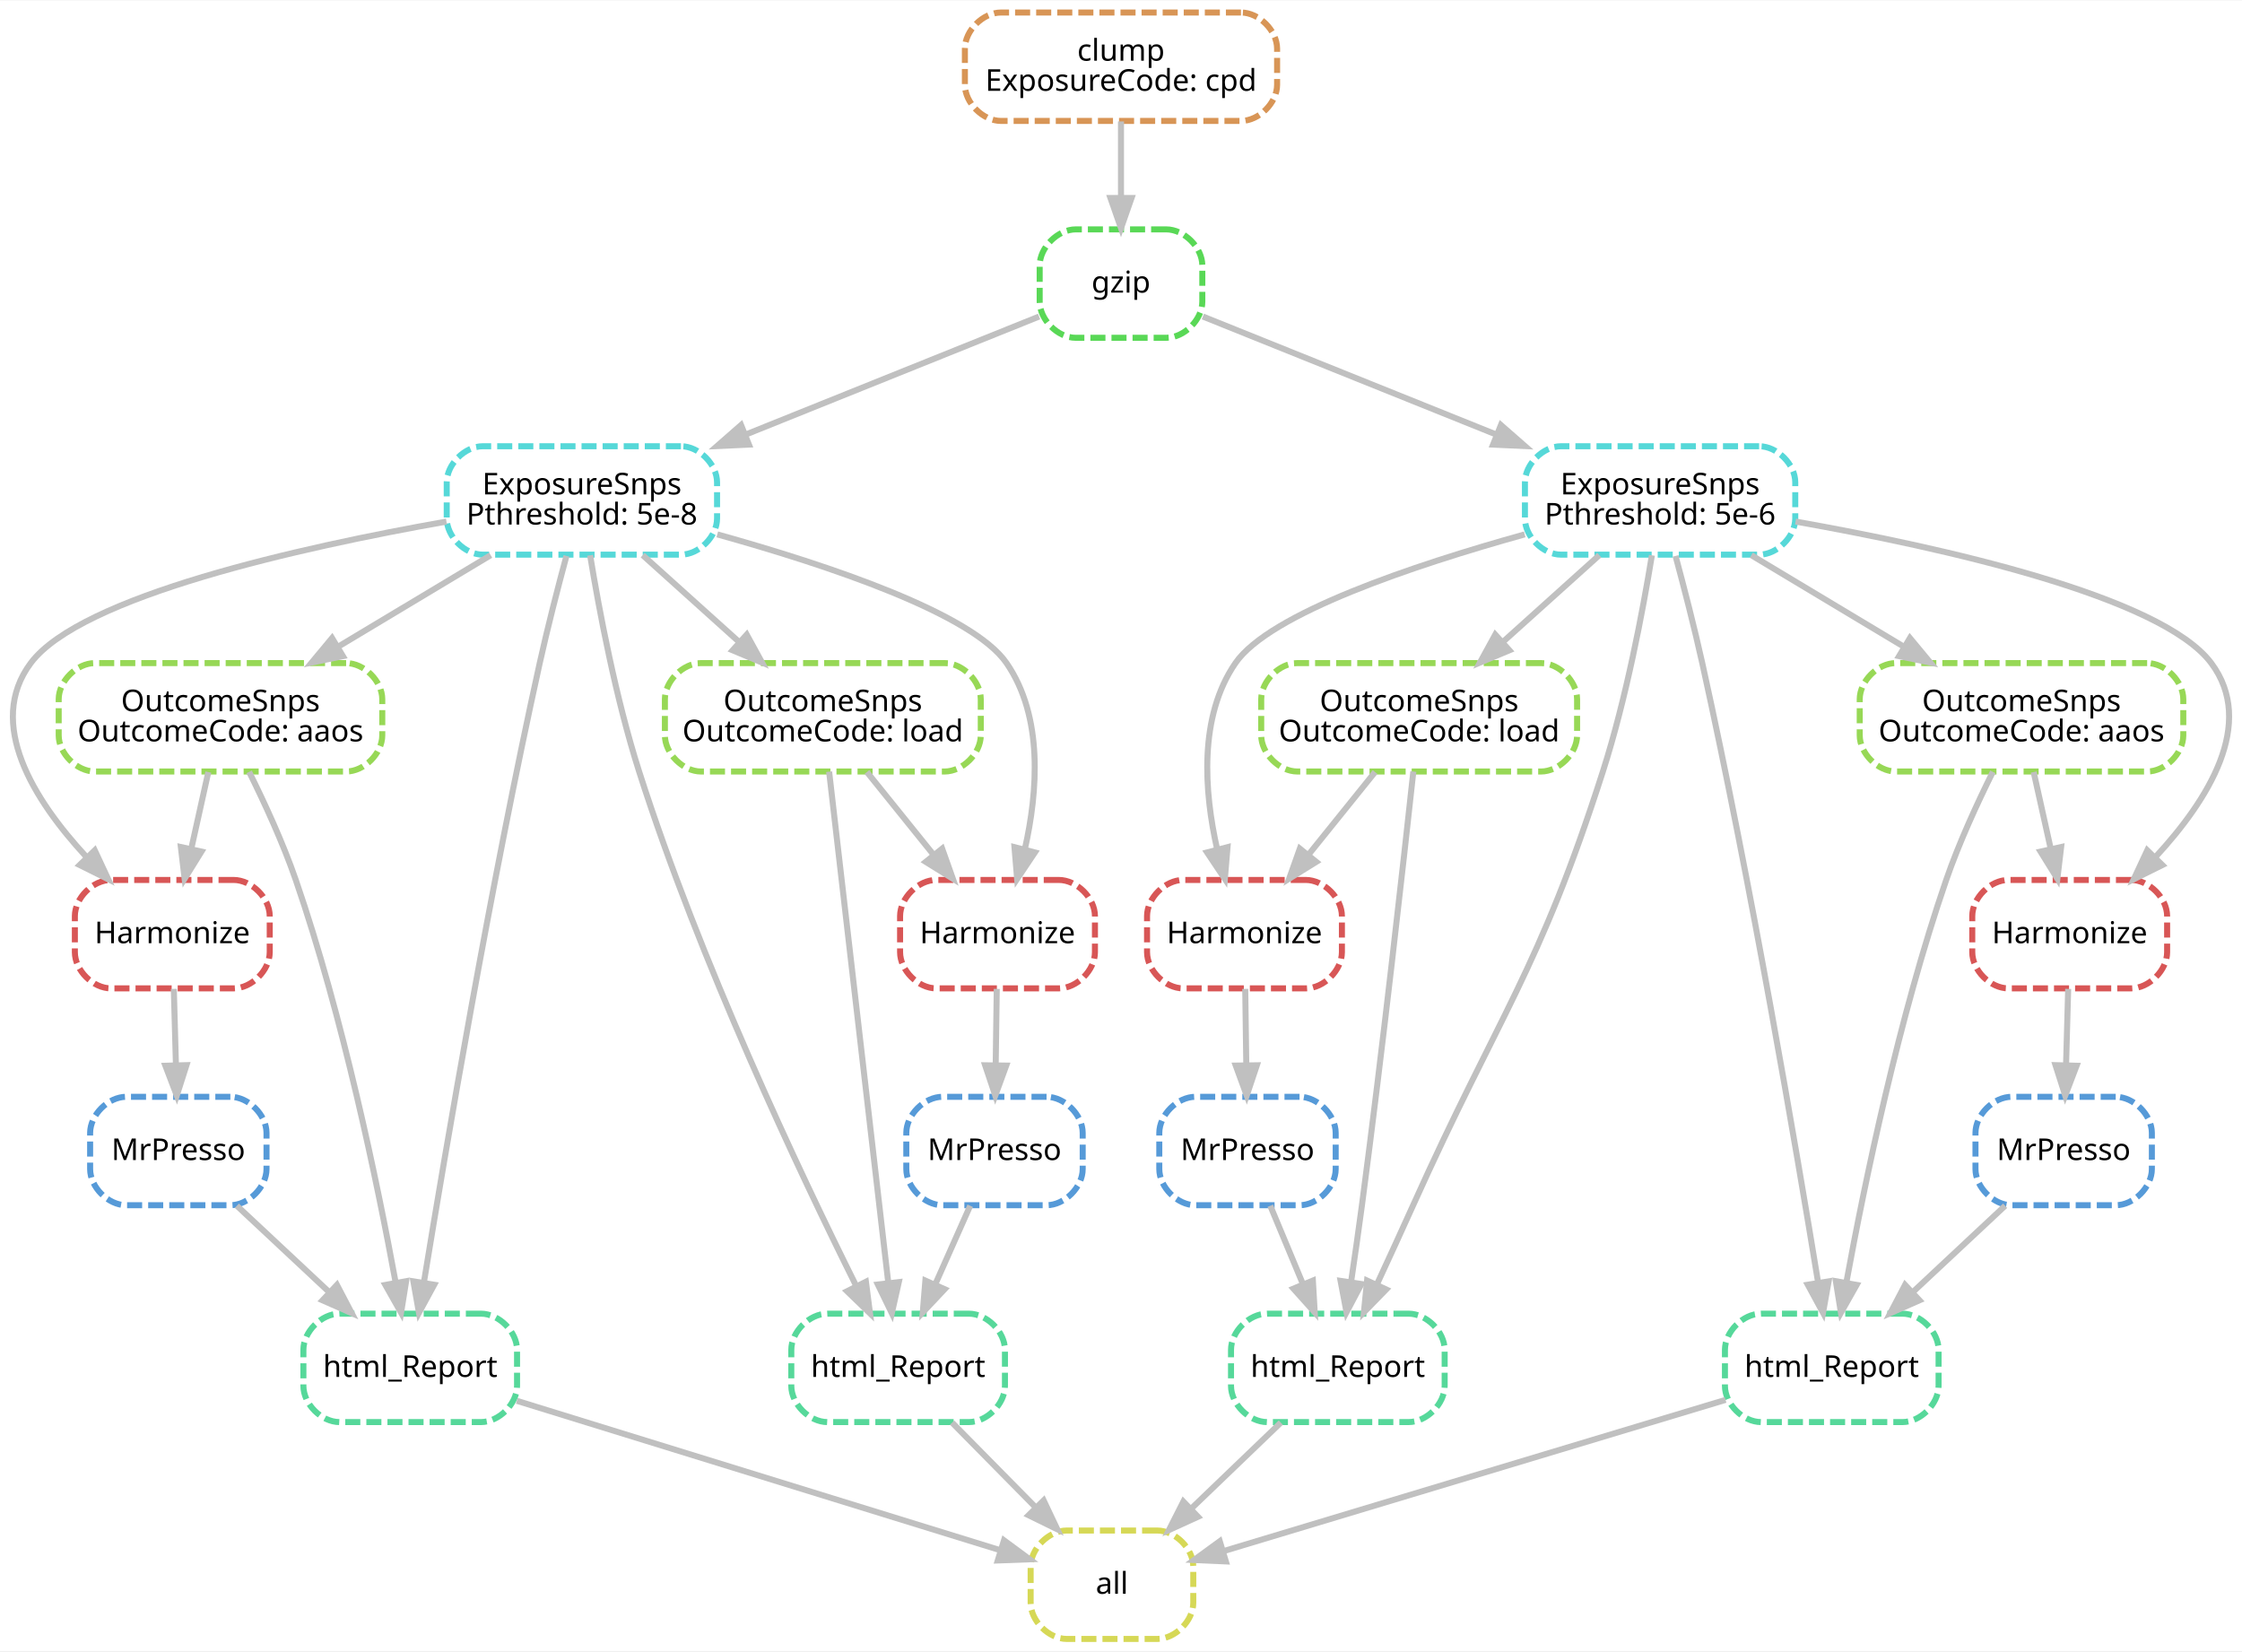
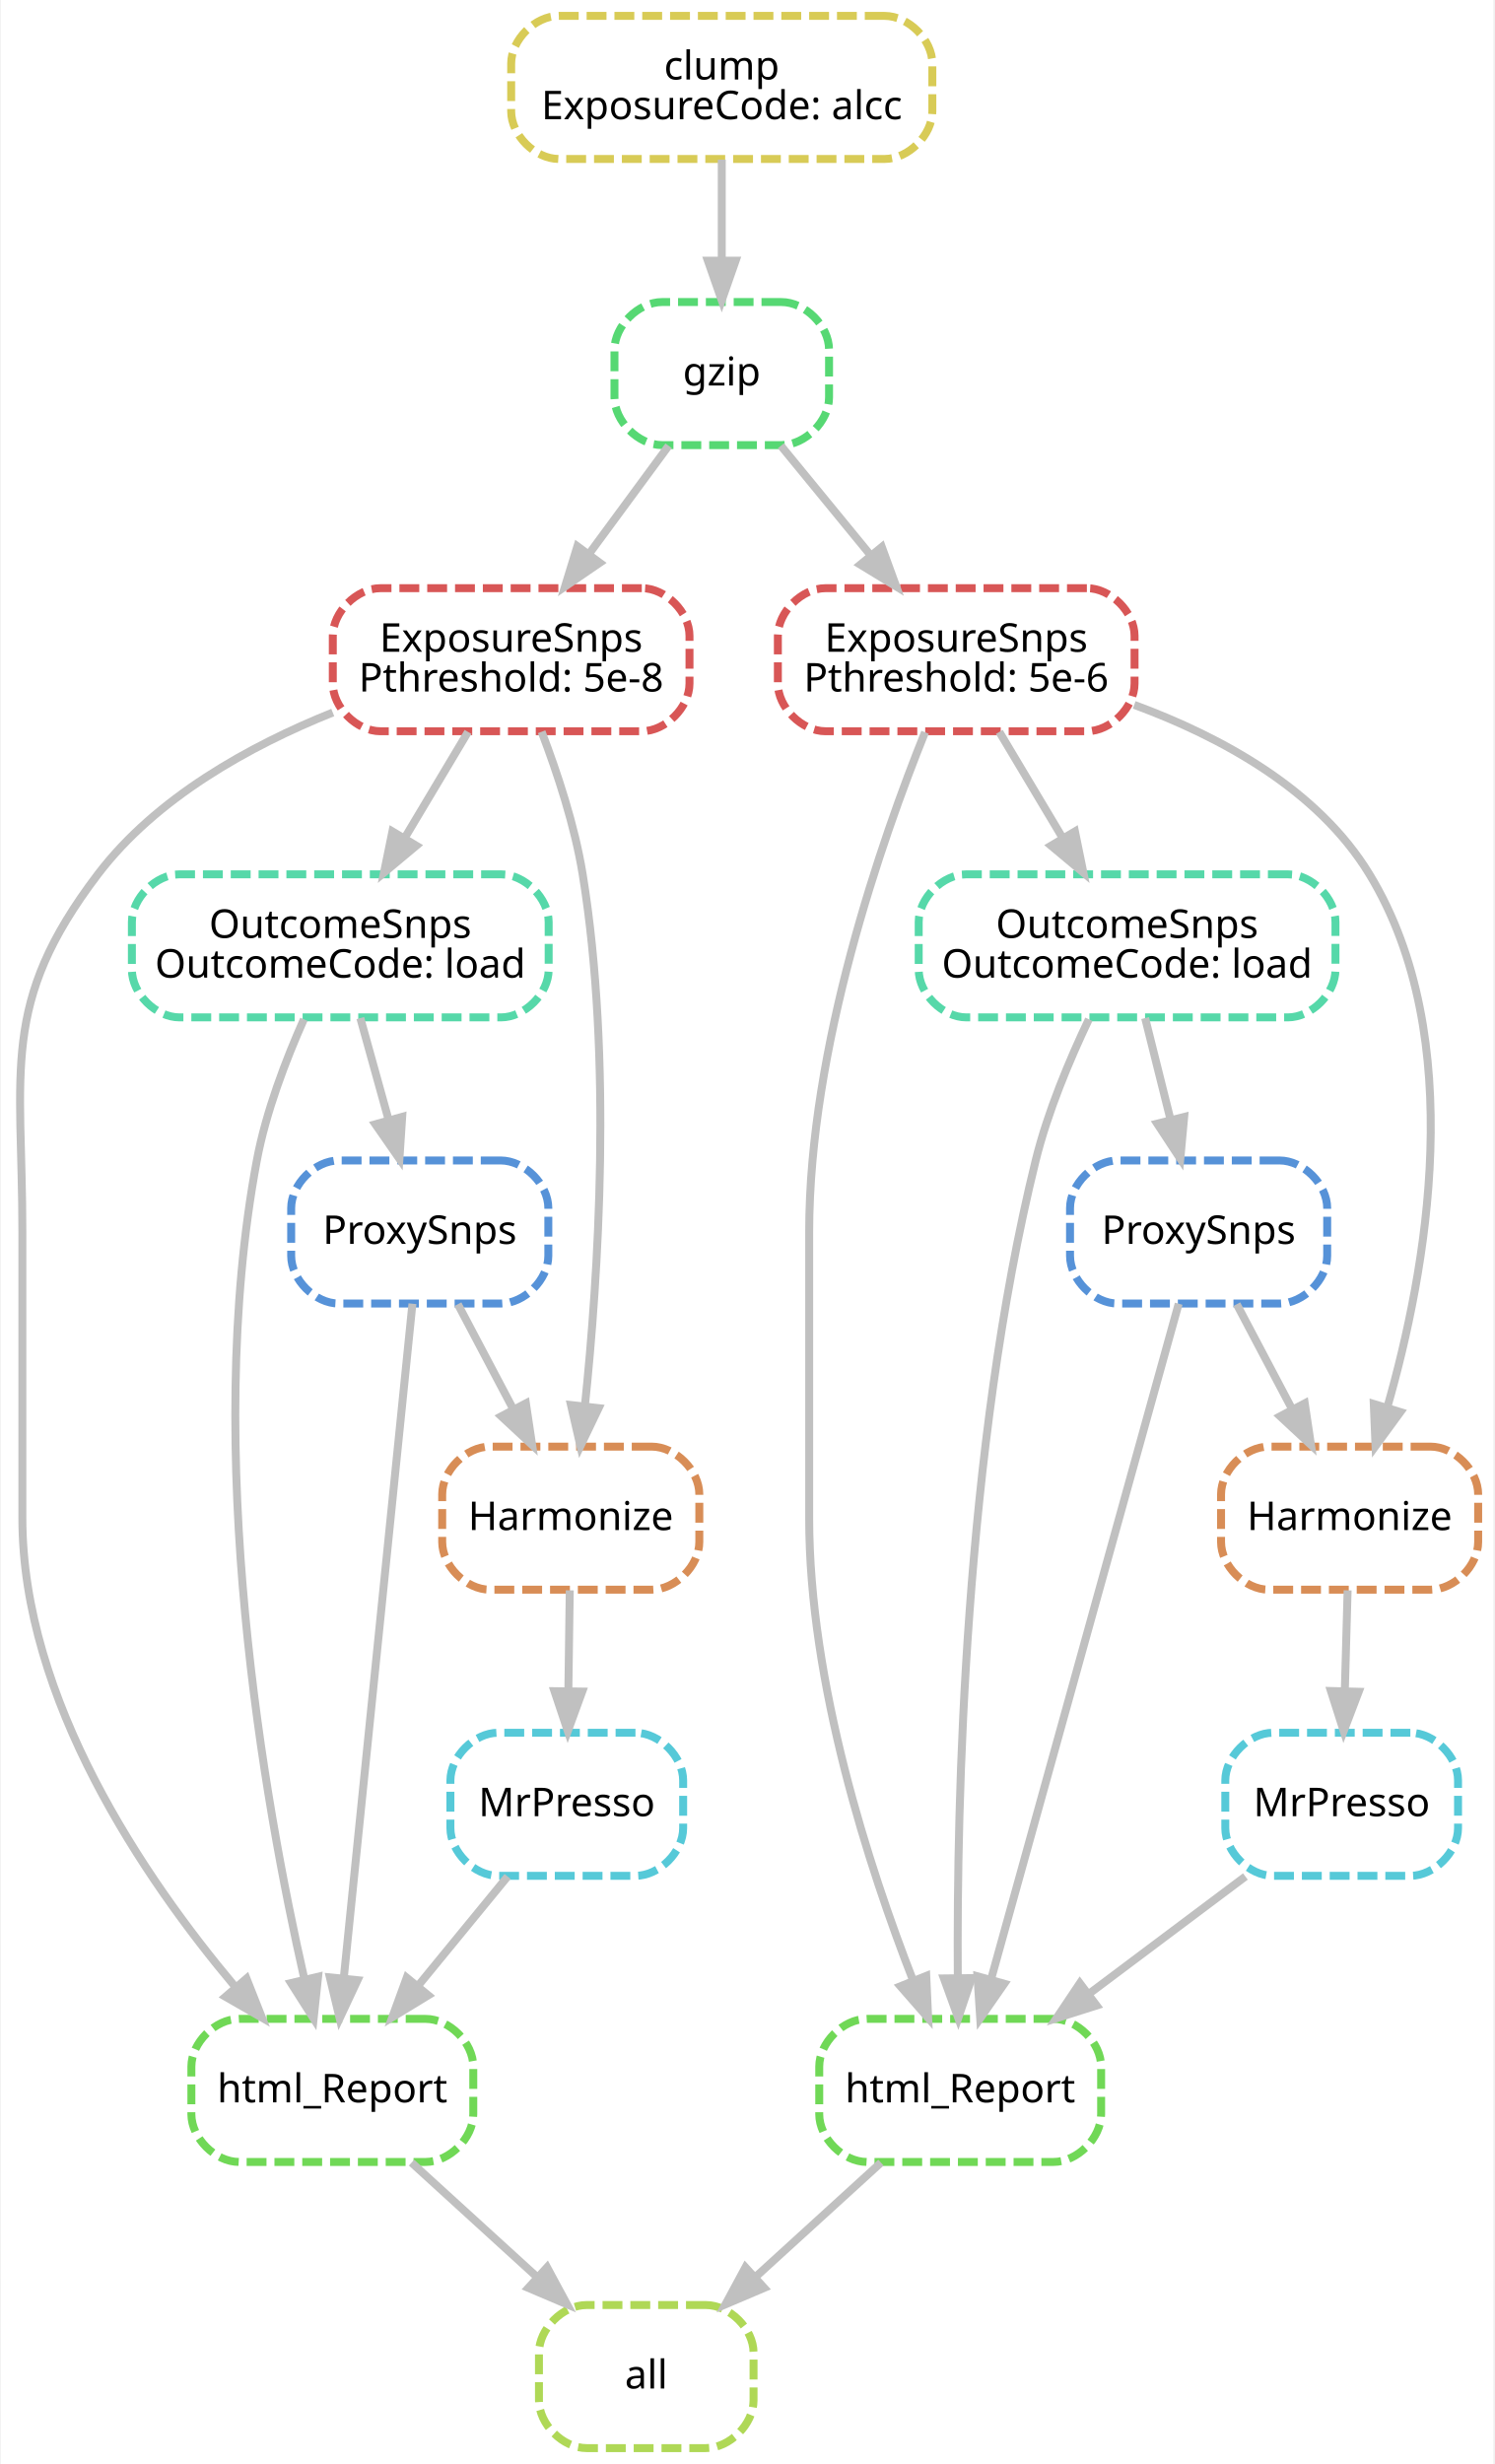
- <svg xmlns="http://www.w3.org/2000/svg" width="744pt" height="548pt" viewBox="0.00 0.00 744.42 548.00">
-   <g id="graph0" class="graph" transform="scale(1 1) rotate(0) translate(4 544)">
-     <polygon fill="#ffffff" stroke="transparent" points="-4,4 -4,-544 740.418,-544 740.418,4 -4,4" />
+ <svg xmlns="http://www.w3.org/2000/svg" width="376pt" height="620pt" viewBox="0.00 0.00 375.61 620.00">
+   <g id="graph0" class="graph" transform="scale(1 1) rotate(0) translate(4 616)">
+     <polygon fill="#ffffff" stroke="transparent" points="-4,4 -4,-616 371.61,-616 371.61,4 -4,4" />
    <g id="node1" class="node">
-       <path fill="none" stroke="#d6d856" stroke-width="2" stroke-dasharray="5,2" d="M380.209,-36C380.209,-36 350.209,-36 350.209,-36 344.209,-36 338.209,-30 338.209,-24 338.209,-24 338.209,-12 338.209,-12 338.209,-6 344.209,0 350.209,0 350.209,0 380.209,0 380.209,0 386.209,0 392.209,-6 392.209,-12 392.209,-12 392.209,-24 392.209,-24 392.209,-30 386.209,-36 380.209,-36" />
-       <text text-anchor="middle" x="365.209" y="-15" font-family="sans" font-size="10.00" fill="#000000">all</text>
+       <path fill="none" stroke="#afd856" stroke-width="2" stroke-dasharray="5,2" d="M173.435,-36C173.435,-36 143.435,-36 143.435,-36 137.435,-36 131.435,-30 131.435,-24 131.435,-24 131.435,-12 131.435,-12 131.435,-6 137.435,0 143.435,0 143.435,0 173.435,0 173.435,0 179.435,0 185.435,-6 185.435,-12 185.435,-12 185.435,-24 185.435,-24 185.435,-30 179.435,-36 173.435,-36" />
+       <text text-anchor="middle" x="158.435" y="-15" font-family="sans" font-size="10.00" fill="#000000">all</text>
    </g>
    <g id="node2" class="node">
-       <path fill="none" stroke="#56d89a" stroke-width="2" stroke-dasharray="5,2" d="M155.678,-108C155.678,-108 108.739,-108 108.739,-108 102.739,-108 96.739,-102 96.739,-96 96.739,-96 96.739,-84 96.739,-84 96.739,-78 102.739,-72 108.739,-72 108.739,-72 155.678,-72 155.678,-72 161.678,-72 167.678,-78 167.678,-84 167.678,-84 167.678,-96 167.678,-96 167.678,-102 161.678,-108 155.678,-108" />
-       <text text-anchor="middle" x="132.209" y="-87" font-family="sans" font-size="10.00" fill="#000000">html_Report</text>
+       <path fill="none" stroke="#70d856" stroke-width="2" stroke-dasharray="5,2" d="M102.904,-108C102.904,-108 55.966,-108 55.966,-108 49.966,-108 43.966,-102 43.966,-96 43.966,-96 43.966,-84 43.966,-84 43.966,-78 49.966,-72 55.966,-72 55.966,-72 102.904,-72 102.904,-72 108.904,-72 114.904,-78 114.904,-84 114.904,-84 114.904,-96 114.904,-96 114.904,-102 108.904,-108 102.904,-108" />
+       <text text-anchor="middle" x="79.435" y="-87" font-family="sans" font-size="10.00" fill="#000000">html_Report</text>
    </g>
    <g id="edge1" class="edge">
-       <path fill="none" stroke="#c0c0c0" stroke-width="2" d="M167.596,-79.065C210.942,-65.671 284.026,-43.086 328.129,-29.458" />
-       <polygon fill="#c0c0c0" stroke="#c0c0c0" stroke-width="2" points="329.359,-32.741 337.88,-26.445 327.292,-26.053 329.359,-32.741" />
+       <path fill="none" stroke="#c0c0c0" stroke-width="2" d="M99.37,-71.831C108.913,-63.134 120.495,-52.578 130.866,-43.127" />
+       <polygon fill="#c0c0c0" stroke="#c0c0c0" stroke-width="2" points="133.473,-45.486 138.506,-36.163 128.758,-40.312 133.473,-45.486" />
    </g>
    <g id="node3" class="node">
-       <path fill="none" stroke="#56d89a" stroke-width="2" stroke-dasharray="5,2" d="M463.678,-108C463.678,-108 416.739,-108 416.739,-108 410.739,-108 404.739,-102 404.739,-96 404.739,-96 404.739,-84 404.739,-84 404.739,-78 410.739,-72 416.739,-72 416.739,-72 463.678,-72 463.678,-72 469.678,-72 475.678,-78 475.678,-84 475.678,-84 475.678,-96 475.678,-96 475.678,-102 469.678,-108 463.678,-108" />
-       <text text-anchor="middle" x="440.209" y="-87" font-family="sans" font-size="10.00" fill="#000000">html_Report</text>
+       <path fill="none" stroke="#70d856" stroke-width="2" stroke-dasharray="5,2" d="M260.904,-108C260.904,-108 213.966,-108 213.966,-108 207.966,-108 201.966,-102 201.966,-96 201.966,-96 201.966,-84 201.966,-84 201.966,-78 207.966,-72 213.966,-72 213.966,-72 260.904,-72 260.904,-72 266.904,-72 272.904,-78 272.904,-84 272.904,-84 272.904,-96 272.904,-96 272.904,-102 266.904,-108 260.904,-108" />
+       <text text-anchor="middle" x="237.435" y="-87" font-family="sans" font-size="10.00" fill="#000000">html_Report</text>
    </g>
    <g id="edge2" class="edge">
-       <path fill="none" stroke="#c0c0c0" stroke-width="2" d="M421.283,-71.831C412.223,-63.134 401.228,-52.578 391.382,-43.127" />
-       <polygon fill="#c0c0c0" stroke="#c0c0c0" stroke-width="2" points="393.766,-40.563 384.128,-36.163 388.918,-45.613 393.766,-40.563" />
+       <path fill="none" stroke="#c0c0c0" stroke-width="2" d="M217.5,-71.831C207.957,-63.134 196.375,-52.578 186.004,-43.127" />
+       <polygon fill="#c0c0c0" stroke="#c0c0c0" stroke-width="2" points="188.112,-40.312 178.364,-36.163 183.397,-45.486 188.112,-40.312" />
    </g>
    <g id="node4" class="node">
-       <path fill="none" stroke="#56d89a" stroke-width="2" stroke-dasharray="5,2" d="M317.678,-108C317.678,-108 270.739,-108 270.739,-108 264.739,-108 258.739,-102 258.739,-96 258.739,-96 258.739,-84 258.739,-84 258.739,-78 264.739,-72 270.739,-72 270.739,-72 317.678,-72 317.678,-72 323.678,-72 329.678,-78 329.678,-84 329.678,-84 329.678,-96 329.678,-96 329.678,-102 323.678,-108 317.678,-108" />
-       <text text-anchor="middle" x="294.209" y="-87" font-family="sans" font-size="10.00" fill="#000000">html_Report</text>
+       <path fill="none" stroke="#d85656" stroke-width="2" stroke-dasharray="5,2" d="M157.315,-468C157.315,-468 91.555,-468 91.555,-468 85.555,-468 79.555,-462 79.555,-456 79.555,-456 79.555,-444 79.555,-444 79.555,-438 85.555,-432 91.555,-432 91.555,-432 157.315,-432 157.315,-432 163.315,-432 169.315,-438 169.315,-444 169.315,-444 169.315,-456 169.315,-456 169.315,-462 163.315,-468 157.315,-468" />
+       <text text-anchor="middle" x="124.435" y="-452" font-family="sans" font-size="10.00" fill="#000000">ExposureSnps</text>
+       <text text-anchor="middle" x="124.435" y="-442" font-family="sans" font-size="10.00" fill="#000000">Pthreshold: 5e-8</text>
    </g>
    <g id="edge3" class="edge">
-       <path fill="none" stroke="#c0c0c0" stroke-width="2" d="M312.125,-71.831C320.553,-63.285 330.75,-52.944 339.945,-43.62" />
-       <polygon fill="#c0c0c0" stroke="#c0c0c0" stroke-width="2" points="342.522,-45.991 347.051,-36.413 337.538,-41.076 342.522,-45.991" />
+       <path fill="none" stroke="#c0c0c0" stroke-width="2" d="M79.547,-436.716C58.588,-428.297 35.086,-415.274 20.435,-396 -4.305,-363.454 1.435,-346.882 1.435,-306 1.435,-306 1.435,-306 1.435,-234 1.435,-188.393 32.059,-143.404 54.929,-116.164" />
+       <polygon fill="#c0c0c0" stroke="#c0c0c0" stroke-width="2" points="57.838,-118.151 61.736,-108.299 52.545,-113.57 57.838,-118.151" />
+     </g>
+     <g id="node7" class="node">
+       <path fill="none" stroke="#56d8a9" stroke-width="2" stroke-dasharray="5,2" d="M121.876,-396C121.876,-396 40.995,-396 40.995,-396 34.995,-396 28.995,-390 28.995,-384 28.995,-384 28.995,-372 28.995,-372 28.995,-366 34.995,-360 40.995,-360 40.995,-360 121.876,-360 121.876,-360 127.876,-360 133.875,-366 133.875,-372 133.875,-372 133.875,-384 133.875,-384 133.875,-390 127.876,-396 121.876,-396" />
+       <text text-anchor="middle" x="81.435" y="-380" font-family="sans" font-size="10.00" fill="#000000">OutcomeSnps</text>
+       <text text-anchor="middle" x="81.435" y="-370" font-family="sans" font-size="10.00" fill="#000000">OutcomeCode: load</text>
+     </g>
+     <g id="edge14" class="edge">
+       <path fill="none" stroke="#c0c0c0" stroke-width="2" d="M113.584,-431.831C108.733,-423.708 102.913,-413.964 97.567,-405.012" />
+       <polygon fill="#c0c0c0" stroke="#c0c0c0" stroke-width="2" points="100.564,-403.204 92.432,-396.413 94.554,-406.793 100.564,-403.204" />
+     </g>
+     <g id="node13" class="node">
+       <path fill="none" stroke="#d88d56" stroke-width="2" stroke-dasharray="5,2" d="M159.786,-252C159.786,-252 119.084,-252 119.084,-252 113.084,-252 107.084,-246 107.084,-240 107.084,-240 107.084,-228 107.084,-228 107.084,-222 113.084,-216 119.084,-216 119.084,-216 159.786,-216 159.786,-216 165.786,-216 171.786,-222 171.786,-228 171.786,-228 171.786,-240 171.786,-240 171.786,-246 165.786,-252 159.786,-252" />
+       <text text-anchor="middle" x="139.435" y="-231" font-family="sans" font-size="10.00" fill="#000000">Harmonize</text>
+     </g>
+     <g id="edge21" class="edge">
+       <path fill="none" stroke="#c0c0c0" stroke-width="2" d="M132.103,-431.876C136.049,-421.564 140.44,-408.291 142.435,-396 149.965,-349.599 146.386,-294.747 142.993,-262.249" />
+       <polygon fill="#c0c0c0" stroke="#c0c0c0" stroke-width="2" points="146.451,-261.68 141.865,-252.129 139.494,-262.455 146.451,-261.68" />
    </g>
    <g id="node5" class="node">
-       <path fill="none" stroke="#56d89a" stroke-width="2" stroke-dasharray="5,2" d="M627.678,-108C627.678,-108 580.739,-108 580.739,-108 574.739,-108 568.739,-102 568.739,-96 568.739,-96 568.739,-84 568.739,-84 568.739,-78 574.739,-72 580.739,-72 580.739,-72 627.678,-72 627.678,-72 633.678,-72 639.678,-78 639.678,-84 639.678,-84 639.678,-96 639.678,-96 639.678,-102 633.678,-108 627.678,-108" />
-       <text text-anchor="middle" x="604.209" y="-87" font-family="sans" font-size="10.00" fill="#000000">html_Report</text>
+       <path fill="none" stroke="#56c9d8" stroke-width="2" stroke-dasharray="5,2" d="M155.719,-180C155.719,-180 121.151,-180 121.151,-180 115.151,-180 109.151,-174 109.151,-168 109.151,-168 109.151,-156 109.151,-156 109.151,-150 115.151,-144 121.151,-144 121.151,-144 155.719,-144 155.719,-144 161.719,-144 167.719,-150 167.719,-156 167.719,-156 167.719,-168 167.719,-168 167.719,-174 161.719,-180 155.719,-180" />
+       <text text-anchor="middle" x="138.435" y="-159" font-family="sans" font-size="10.00" fill="#000000">MrPresso</text>
    </g>
    <g id="edge4" class="edge">
-       <path fill="none" stroke="#c0c0c0" stroke-width="2" d="M568.943,-79.376C524.278,-65.92 447.668,-42.841 402.198,-29.143" />
-       <polygon fill="#c0c0c0" stroke="#c0c0c0" stroke-width="2" points="403.028,-25.738 392.443,-26.204 401.009,-32.44 403.028,-25.738" />
+       <path fill="none" stroke="#c0c0c0" stroke-width="2" d="M123.547,-143.831C116.682,-135.454 108.405,-125.353 100.884,-116.175" />
+       <polygon fill="#c0c0c0" stroke="#c0c0c0" stroke-width="2" points="103.569,-113.93 94.524,-108.413 98.155,-118.367 103.569,-113.93" />
    </g>
    <g id="node6" class="node">
-       <path fill="none" stroke="#97d856" stroke-width="2" stroke-dasharray="5,2" d="M110.928,-324C110.928,-324 27.49,-324 27.49,-324 21.49,-324 15.49,-318 15.49,-312 15.49,-312 15.49,-300 15.49,-300 15.49,-294 21.49,-288 27.49,-288 27.49,-288 110.928,-288 110.928,-288 116.928,-288 122.928,-294 122.928,-300 122.928,-300 122.928,-312 122.928,-312 122.928,-318 116.928,-324 110.928,-324" />
-       <text text-anchor="middle" x="69.209" y="-308" font-family="sans" font-size="10.00" fill="#000000">OutcomeSnps</text>
-       <text text-anchor="middle" x="69.209" y="-298" font-family="sans" font-size="10.00" fill="#000000">OutcomeCode: aaos</text>
+       <path fill="none" stroke="#5692d8" stroke-width="2" stroke-dasharray="5,2" d="M121.79,-324C121.79,-324 81.079,-324 81.079,-324 75.079,-324 69.079,-318 69.079,-312 69.079,-312 69.079,-300 69.079,-300 69.079,-294 75.079,-288 81.079,-288 81.079,-288 121.79,-288 121.79,-288 127.79,-288 133.791,-294 133.791,-300 133.791,-300 133.791,-312 133.791,-312 133.791,-318 127.79,-324 121.79,-324" />
+       <text text-anchor="middle" x="101.435" y="-303" font-family="sans" font-size="10.00" fill="#000000">ProxySnps</text>
    </g>
    <g id="edge5" class="edge">
-       <path fill="none" stroke="#c0c0c0" stroke-width="2" d="M78.719,-287.888C83.844,-277.58 89.966,-264.306 94.209,-252 109.943,-206.361 121.328,-151.276 127.337,-118.524" />
-       <polygon fill="#c0c0c0" stroke="#c0c0c0" stroke-width="2" points="130.847,-118.78 129.167,-108.319 123.957,-117.544 130.847,-118.78" />
+       <path fill="none" stroke="#c0c0c0" stroke-width="2" d="M99.597,-287.955C95.763,-250.314 86.889,-163.187 82.299,-118.125" />
+       <polygon fill="#c0c0c0" stroke="#c0c0c0" stroke-width="2" points="85.778,-117.739 81.283,-108.145 78.814,-118.448 85.778,-117.739" />
    </g>
-     <g id="node16" class="node">
-       <path fill="none" stroke="#d85656" stroke-width="2" stroke-dasharray="5,2" d="M73.559,-252C73.559,-252 32.858,-252 32.858,-252 26.858,-252 20.858,-246 20.858,-240 20.858,-240 20.858,-228 20.858,-228 20.858,-222 26.858,-216 32.858,-216 32.858,-216 73.559,-216 73.559,-216 79.559,-216 85.559,-222 85.559,-228 85.559,-228 85.559,-240 85.559,-240 85.559,-246 79.559,-252 73.559,-252" />
-       <text text-anchor="middle" x="53.209" y="-231" font-family="sans" font-size="10.00" fill="#000000">Harmonize</text>
-     </g>
-     <g id="edge28" class="edge">
-       <path fill="none" stroke="#c0c0c0" stroke-width="2" d="M65.171,-287.831C63.46,-280.131 61.425,-270.974 59.524,-262.417" />
-       <polygon fill="#c0c0c0" stroke="#c0c0c0" stroke-width="2" points="62.887,-261.416 57.301,-252.413 56.053,-262.934 62.887,-261.416" />
-     </g>
-     <g id="node7" class="node">
-       <path fill="none" stroke="#569ad8" stroke-width="2" stroke-dasharray="5,2" d="M72.492,-180C72.492,-180 37.925,-180 37.925,-180 31.925,-180 25.925,-174 25.925,-168 25.925,-168 25.925,-156 25.925,-156 25.925,-150 31.925,-144 37.925,-144 37.925,-144 72.492,-144 72.492,-144 78.492,-144 84.492,-150 84.492,-156 84.492,-156 84.492,-168 84.492,-168 84.492,-174 78.492,-180 72.492,-180" />
-       <text text-anchor="middle" x="55.209" y="-159" font-family="sans" font-size="10.00" fill="#000000">MrPresso</text>
+     <g id="edge20" class="edge">
+       <path fill="none" stroke="#c0c0c0" stroke-width="2" d="M111.024,-287.831C115.267,-279.793 120.347,-270.167 125.031,-261.292" />
+       <polygon fill="#c0c0c0" stroke="#c0c0c0" stroke-width="2" points="128.145,-262.891 129.717,-252.413 121.954,-259.623 128.145,-262.891" />
    </g>
    <g id="edge6" class="edge">
-       <path fill="none" stroke="#c0c0c0" stroke-width="2" d="M74.639,-143.831C83.941,-135.134 95.229,-124.578 105.337,-115.126" />
-       <polygon fill="#c0c0c0" stroke="#c0c0c0" stroke-width="2" points="107.871,-117.549 112.785,-108.163 103.09,-112.436 107.871,-117.549" />
+       <path fill="none" stroke="#c0c0c0" stroke-width="2" d="M72.277,-359.513C67.734,-349.312 62.735,-336.259 60.435,-324 46.654,-250.538 62.365,-162.251 72.389,-118.073" />
+       <polygon fill="#c0c0c0" stroke="#c0c0c0" stroke-width="2" points="75.857,-118.612 74.732,-108.077 69.042,-117.014 75.857,-118.612" />
+     </g>
+     <g id="edge13" class="edge">
+       <path fill="none" stroke="#c0c0c0" stroke-width="2" d="M86.482,-359.831C88.644,-352.046 91.22,-342.773 93.62,-334.135" />
+       <polygon fill="#c0c0c0" stroke="#c0c0c0" stroke-width="2" points="97.016,-334.985 96.32,-324.413 90.271,-333.112 97.016,-334.985" />
    </g>
    <g id="node8" class="node">
-       <path fill="none" stroke="#56d8d8" stroke-width="2" stroke-dasharray="5,2" d="M222.089,-396C222.089,-396 156.329,-396 156.329,-396 150.329,-396 144.329,-390 144.329,-384 144.329,-384 144.329,-372 144.329,-372 144.329,-366 150.329,-360 156.329,-360 156.329,-360 222.089,-360 222.089,-360 228.089,-360 234.089,-366 234.089,-372 234.089,-372 234.089,-384 234.089,-384 234.089,-390 228.089,-396 222.089,-396" />
-       <text text-anchor="middle" x="189.209" y="-380" font-family="sans" font-size="10.00" fill="#000000">ExposureSnps</text>
-       <text text-anchor="middle" x="189.209" y="-370" font-family="sans" font-size="10.00" fill="#000000">Pthreshold: 5e-8</text>
+       <path fill="none" stroke="#56c9d8" stroke-width="2" stroke-dasharray="5,2" d="M350.719,-180C350.719,-180 316.151,-180 316.151,-180 310.151,-180 304.151,-174 304.151,-168 304.151,-168 304.151,-156 304.151,-156 304.151,-150 310.151,-144 316.151,-144 316.151,-144 350.719,-144 350.719,-144 356.719,-144 362.719,-150 362.719,-156 362.719,-156 362.719,-168 362.719,-168 362.719,-174 356.719,-180 350.719,-180" />
+       <text text-anchor="middle" x="333.435" y="-159" font-family="sans" font-size="10.00" fill="#000000">MrPresso</text>
    </g>
    <g id="edge7" class="edge">
-       <path fill="none" stroke="#c0c0c0" stroke-width="2" d="M184.084,-359.585C181.277,-349.183 177.845,-335.915 175.209,-324 158.89,-250.229 143.938,-162.413 136.731,-118.286" />
-       <polygon fill="#c0c0c0" stroke="#c0c0c0" stroke-width="2" points="140.167,-117.605 135.11,-108.295 133.257,-118.726 140.167,-117.605" />
+       <path fill="none" stroke="#c0c0c0" stroke-width="2" d="M309.21,-143.831C297.272,-134.878 282.709,-123.956 269.829,-114.296" />
+       <polygon fill="#c0c0c0" stroke="#c0c0c0" stroke-width="2" points="271.752,-111.363 261.652,-108.163 267.552,-116.963 271.752,-111.363" />
    </g>
-     <g id="edge13" class="edge">
-       <path fill="none" stroke="#c0c0c0" stroke-width="2" d="M191.943,-359.793C194.961,-341.413 200.441,-312.342 208.209,-288 228.29,-225.072 261.485,-154.941 280.217,-117.353" />
-       <polygon fill="#c0c0c0" stroke="#c0c0c0" stroke-width="2" points="283.512,-118.591 284.873,-108.084 277.257,-115.449 283.512,-118.591" />
+     <g id="node9" class="node">
+       <path fill="none" stroke="#56d8a9" stroke-width="2" stroke-dasharray="5,2" d="M319.875,-396C319.875,-396 238.995,-396 238.995,-396 232.995,-396 226.995,-390 226.995,-384 226.995,-384 226.995,-372 226.995,-372 226.995,-366 232.995,-360 238.995,-360 238.995,-360 319.875,-360 319.875,-360 325.875,-360 331.875,-366 331.875,-372 331.875,-372 331.875,-384 331.875,-384 331.875,-390 325.875,-396 319.875,-396" />
+       <text text-anchor="middle" x="279.435" y="-380" font-family="sans" font-size="10.00" fill="#000000">OutcomeSnps</text>
+       <text text-anchor="middle" x="279.435" y="-370" font-family="sans" font-size="10.00" fill="#000000">OutcomeCode: load</text>
+     </g>
+     <g id="edge8" class="edge">
+       <path fill="none" stroke="#c0c0c0" stroke-width="2" d="M269.81,-359.52C264.952,-349.321 259.461,-336.268 256.435,-324 238.535,-251.432 236.53,-162.757 236.833,-118.288" />
+       <polygon fill="#c0c0c0" stroke="#c0c0c0" stroke-width="2" points="240.333,-118.263 236.947,-108.224 233.334,-118.183 240.333,-118.263" />
+     </g>
+     <g id="node10" class="node">
+       <path fill="none" stroke="#5692d8" stroke-width="2" stroke-dasharray="5,2" d="M317.791,-324C317.791,-324 277.079,-324 277.079,-324 271.079,-324 265.079,-318 265.079,-312 265.079,-312 265.079,-300 265.079,-300 265.079,-294 271.079,-288 277.079,-288 277.079,-288 317.791,-288 317.791,-288 323.791,-288 329.791,-294 329.791,-300 329.791,-300 329.791,-312 329.791,-312 329.791,-318 323.791,-324 317.791,-324" />
+       <text text-anchor="middle" x="297.435" y="-303" font-family="sans" font-size="10.00" fill="#000000">ProxySnps</text>
    </g>
    <g id="edge17" class="edge">
-       <path fill="none" stroke="#c0c0c0" stroke-width="2" d="M158.928,-359.831C143.579,-350.622 124.759,-339.33 108.326,-329.471" />
-       <polygon fill="#c0c0c0" stroke="#c0c0c0" stroke-width="2" points="109.856,-326.307 99.48,-324.163 106.254,-332.309 109.856,-326.307" />
+       <path fill="none" stroke="#c0c0c0" stroke-width="2" d="M283.977,-359.831C285.923,-352.046 288.242,-342.773 290.401,-334.135" />
+       <polygon fill="#c0c0c0" stroke="#c0c0c0" stroke-width="2" points="293.802,-334.964 292.832,-324.413 287.011,-333.266 293.802,-334.964" />
+     </g>
+     <g id="edge9" class="edge">
+       <path fill="none" stroke="#c0c0c0" stroke-width="2" d="M292.423,-287.955C281.945,-250.235 257.663,-162.819 245.168,-117.84" />
+       <polygon fill="#c0c0c0" stroke="#c0c0c0" stroke-width="2" points="248.524,-116.844 242.475,-108.145 241.78,-118.717 248.524,-116.844" />
+     </g>
+     <g id="node14" class="node">
+       <path fill="none" stroke="#d88d56" stroke-width="2" stroke-dasharray="5,2" d="M355.786,-252C355.786,-252 315.084,-252 315.084,-252 309.084,-252 303.084,-246 303.084,-240 303.084,-240 303.084,-228 303.084,-228 303.084,-222 309.084,-216 315.084,-216 315.084,-216 355.786,-216 355.786,-216 361.786,-216 367.786,-222 367.786,-228 367.786,-228 367.786,-240 367.786,-240 367.786,-246 361.786,-252 355.786,-252" />
+       <text text-anchor="middle" x="335.435" y="-231" font-family="sans" font-size="10.00" fill="#000000">Harmonize</text>
+     </g>
+     <g id="edge22" class="edge">
+       <path fill="none" stroke="#c0c0c0" stroke-width="2" d="M307.024,-287.831C311.267,-279.793 316.347,-270.167 321.031,-261.292" />
+       <polygon fill="#c0c0c0" stroke="#c0c0c0" stroke-width="2" points="324.145,-262.891 325.717,-252.413 317.954,-259.623 324.145,-262.891" />
+     </g>
+     <g id="node11" class="node">
+       <path fill="none" stroke="#d85656" stroke-width="2" stroke-dasharray="5,2" d="M269.315,-468C269.315,-468 203.555,-468 203.555,-468 197.555,-468 191.555,-462 191.555,-456 191.555,-456 191.555,-444 191.555,-444 191.555,-438 197.555,-432 203.555,-432 203.555,-432 269.315,-432 269.315,-432 275.315,-432 281.315,-438 281.315,-444 281.315,-444 281.315,-456 281.315,-456 281.315,-462 275.315,-468 269.315,-468" />
+       <text text-anchor="middle" x="236.435" y="-452" font-family="sans" font-size="10.00" fill="#000000">ExposureSnps</text>
+       <text text-anchor="middle" x="236.435" y="-442" font-family="sans" font-size="10.00" fill="#000000">Pthreshold: 5e-6</text>
+     </g>
+     <g id="edge10" class="edge">
+       <path fill="none" stroke="#c0c0c0" stroke-width="2" d="M228.588,-431.746C217.727,-404.778 199.435,-352.462 199.435,-306 199.435,-306 199.435,-306 199.435,-234 199.435,-192.368 214.468,-146.14 225.623,-117.567" />
+       <polygon fill="#c0c0c0" stroke="#c0c0c0" stroke-width="2" points="228.893,-118.817 229.376,-108.233 222.398,-116.206 228.893,-118.817" />
+     </g>
+     <g id="edge16" class="edge">
+       <path fill="none" stroke="#c0c0c0" stroke-width="2" d="M247.286,-431.831C252.137,-423.708 257.957,-413.964 263.303,-405.012" />
+       <polygon fill="#c0c0c0" stroke="#c0c0c0" stroke-width="2" points="266.316,-406.793 268.438,-396.413 260.306,-403.204 266.316,-406.793" />
+     </g>
+     <g id="edge23" class="edge">
+       <path fill="none" stroke="#c0c0c0" stroke-width="2" d="M281.228,-438.637C303.125,-430.579 327.495,-417.299 340.435,-396 365.459,-354.81 354.76,-296.218 344.937,-261.949" />
+       <polygon fill="#c0c0c0" stroke="#c0c0c0" stroke-width="2" points="348.213,-260.692 341.957,-252.141 341.515,-262.727 348.213,-260.692" />
    </g>
    <g id="node12" class="node">
-       <path fill="none" stroke="#97d856" stroke-width="2" stroke-dasharray="5,2" d="M309.649,-324C309.649,-324 228.768,-324 228.768,-324 222.768,-324 216.768,-318 216.768,-312 216.768,-312 216.768,-300 216.768,-300 216.768,-294 222.768,-288 228.768,-288 228.768,-288 309.649,-288 309.649,-288 315.649,-288 321.649,-294 321.649,-300 321.649,-300 321.649,-312 321.649,-312 321.649,-318 315.649,-324 309.649,-324" />
-       <text text-anchor="middle" x="269.209" y="-308" font-family="sans" font-size="10.00" fill="#000000">OutcomeSnps</text>
-       <text text-anchor="middle" x="269.209" y="-298" font-family="sans" font-size="10.00" fill="#000000">OutcomeCode: load</text>
+       <path fill="none" stroke="#56d873" stroke-width="2" stroke-dasharray="5,2" d="M192.435,-540C192.435,-540 162.435,-540 162.435,-540 156.435,-540 150.435,-534 150.435,-528 150.435,-528 150.435,-516 150.435,-516 150.435,-510 156.435,-504 162.435,-504 162.435,-504 192.435,-504 192.435,-504 198.435,-504 204.435,-510 204.435,-516 204.435,-516 204.435,-528 204.435,-528 204.435,-534 198.435,-540 192.435,-540" />
+       <text text-anchor="middle" x="177.435" y="-519" font-family="sans" font-size="10.00" fill="#000000">gzip</text>
    </g>
-     <g id="edge23" class="edge">
-       <path fill="none" stroke="#c0c0c0" stroke-width="2" d="M209.396,-359.831C219.06,-351.134 230.788,-340.578 241.29,-331.127" />
-       <polygon fill="#c0c0c0" stroke="#c0c0c0" stroke-width="2" points="243.936,-333.454 249.028,-324.163 239.254,-328.251 243.936,-333.454" />
+     <g id="edge11" class="edge">
+       <path fill="none" stroke="#c0c0c0" stroke-width="2" d="M164.061,-503.831C158.019,-495.623 150.759,-485.761 144.113,-476.732" />
+       <polygon fill="#c0c0c0" stroke="#c0c0c0" stroke-width="2" points="146.736,-474.392 137.989,-468.413 141.099,-478.541 146.736,-474.392" />
    </g>
-     <g id="edge27" class="edge">
-       <path fill="none" stroke="#c0c0c0" stroke-width="2" d="M144.238,-370.991C95.6,-362.384 22.77,-346.154 6.209,-324 -8.752,-303.987 7.265,-278.543 24.541,-259.819" />
-       <polygon fill="#c0c0c0" stroke="#c0c0c0" stroke-width="2" points="27.457,-261.842 31.936,-252.241 22.447,-256.954 27.457,-261.842" />
+     <g id="edge18" class="edge">
+       <path fill="none" stroke="#c0c0c0" stroke-width="2" d="M192.323,-503.831C199.188,-495.454 207.465,-485.353 214.986,-476.175" />
+       <polygon fill="#c0c0c0" stroke="#c0c0c0" stroke-width="2" points="217.715,-478.366 221.346,-468.413 212.301,-473.93 217.715,-478.366" />
    </g>
-     <g id="node19" class="node">
-       <path fill="none" stroke="#d85656" stroke-width="2" stroke-dasharray="5,2" d="M347.559,-252C347.559,-252 306.858,-252 306.858,-252 300.858,-252 294.858,-246 294.858,-240 294.858,-240 294.858,-228 294.858,-228 294.858,-222 300.858,-216 306.858,-216 306.858,-216 347.559,-216 347.559,-216 353.559,-216 359.559,-222 359.559,-228 359.559,-228 359.559,-240 359.559,-240 359.559,-246 353.559,-252 347.559,-252" />
-       <text text-anchor="middle" x="327.209" y="-231" font-family="sans" font-size="10.00" fill="#000000">Harmonize</text>
-     </g>
-     <g id="edge32" class="edge">
-       <path fill="none" stroke="#c0c0c0" stroke-width="2" d="M234.16,-366.733C271.014,-356.478 318.881,-340.468 330.209,-324 342.469,-306.176 340.599,-281.326 336.292,-262.252" />
-       <polygon fill="#c0c0c0" stroke="#c0c0c0" stroke-width="2" points="339.618,-261.135 333.722,-252.332 332.841,-262.89 339.618,-261.135" />
-     </g>
-     <g id="node9" class="node">
-       <path fill="none" stroke="#97d856" stroke-width="2" stroke-dasharray="5,2" d="M507.649,-324C507.649,-324 426.768,-324 426.768,-324 420.768,-324 414.768,-318 414.768,-312 414.768,-312 414.768,-300 414.768,-300 414.768,-294 420.768,-288 426.768,-288 426.768,-288 507.649,-288 507.649,-288 513.649,-288 519.649,-294 519.649,-300 519.649,-300 519.649,-312 519.649,-312 519.649,-318 513.649,-324 507.649,-324" />
-       <text text-anchor="middle" x="467.209" y="-308" font-family="sans" font-size="10.00" fill="#000000">OutcomeSnps</text>
-       <text text-anchor="middle" x="467.209" y="-298" font-family="sans" font-size="10.00" fill="#000000">OutcomeCode: load</text>
-     </g>
-     <g id="edge8" class="edge">
-       <path fill="none" stroke="#c0c0c0" stroke-width="2" d="M465.278,-287.998C462.027,-258.073 455.137,-196.214 448.209,-144 447.104,-135.677 445.806,-126.647 444.581,-118.397" />
-       <polygon fill="#c0c0c0" stroke="#c0c0c0" stroke-width="2" points="448.037,-117.843 443.087,-108.475 441.115,-118.885 448.037,-117.843" />
-     </g>
-     <g id="node18" class="node">
-       <path fill="none" stroke="#d85656" stroke-width="2" stroke-dasharray="5,2" d="M429.559,-252C429.559,-252 388.858,-252 388.858,-252 382.858,-252 376.858,-246 376.858,-240 376.858,-240 376.858,-228 376.858,-228 376.858,-222 382.858,-216 388.858,-216 388.858,-216 429.559,-216 429.559,-216 435.559,-216 441.559,-222 441.559,-228 441.559,-228 441.559,-240 441.559,-240 441.559,-246 435.559,-252 429.559,-252" />
-       <text text-anchor="middle" x="409.209" y="-231" font-family="sans" font-size="10.00" fill="#000000">Harmonize</text>
-     </g>
-     <g id="edge31" class="edge">
-       <path fill="none" stroke="#c0c0c0" stroke-width="2" d="M452.573,-287.831C445.893,-279.539 437.852,-269.557 430.518,-260.453" />
-       <polygon fill="#c0c0c0" stroke="#c0c0c0" stroke-width="2" points="433.041,-258.005 424.042,-252.413 427.589,-262.397 433.041,-258.005" />
-     </g>
-     <g id="node10" class="node">
-       <path fill="none" stroke="#569ad8" stroke-width="2" stroke-dasharray="5,2" d="M427.492,-180C427.492,-180 392.925,-180 392.925,-180 386.925,-180 380.925,-174 380.925,-168 380.925,-168 380.925,-156 380.925,-156 380.925,-150 386.925,-144 392.925,-144 392.925,-144 427.492,-144 427.492,-144 433.492,-144 439.492,-150 439.492,-156 439.492,-156 439.492,-168 439.492,-168 439.492,-174 433.492,-180 427.492,-180" />
-       <text text-anchor="middle" x="410.209" y="-159" font-family="sans" font-size="10.00" fill="#000000">MrPresso</text>
-     </g>
-     <g id="edge9" class="edge">
-       <path fill="none" stroke="#c0c0c0" stroke-width="2" d="M417.779,-143.831C421.058,-135.962 424.971,-126.571 428.603,-117.853" />
-       <polygon fill="#c0c0c0" stroke="#c0c0c0" stroke-width="2" points="431.921,-118.99 432.537,-108.413 425.46,-116.298 431.921,-118.99" />
-     </g>
-     <g id="node11" class="node">
-       <path fill="none" stroke="#56d8d8" stroke-width="2" stroke-dasharray="5,2" d="M580.088,-396C580.088,-396 514.329,-396 514.329,-396 508.329,-396 502.329,-390 502.329,-384 502.329,-384 502.329,-372 502.329,-372 502.329,-366 508.329,-360 514.329,-360 514.329,-360 580.088,-360 580.088,-360 586.088,-360 592.088,-366 592.088,-372 592.088,-372 592.088,-384 592.088,-384 592.088,-390 586.088,-396 580.088,-396" />
-       <text text-anchor="middle" x="547.209" y="-380" font-family="sans" font-size="10.00" fill="#000000">ExposureSnps</text>
-       <text text-anchor="middle" x="547.209" y="-370" font-family="sans" font-size="10.00" fill="#000000">Pthreshold: 5e-6</text>
-     </g>
-     <g id="edge10" class="edge">
-       <path fill="none" stroke="#c0c0c0" stroke-width="2" d="M544.488,-359.788C541.481,-341.405 536.009,-312.331 528.209,-288 506.883,-221.478 493.885,-207.7 465.209,-144 461.326,-135.376 457.024,-126.014 453.098,-117.545" />
-       <polygon fill="#c0c0c0" stroke="#c0c0c0" stroke-width="2" points="456.259,-116.042 448.868,-108.45 449.911,-118.993 456.259,-116.042" />
+     <g id="edge12" class="edge">
+       <path fill="none" stroke="#c0c0c0" stroke-width="2" d="M139.183,-215.831C139.076,-208.131 138.948,-198.974 138.83,-190.417" />
+       <polygon fill="#c0c0c0" stroke="#c0c0c0" stroke-width="2" points="142.329,-190.364 138.691,-180.413 135.33,-190.461 142.329,-190.364" />
    </g>
    <g id="edge15" class="edge">
-       <path fill="none" stroke="#c0c0c0" stroke-width="2" d="M552.334,-359.585C555.14,-349.183 558.573,-335.915 561.209,-324 577.528,-250.229 592.48,-162.413 599.686,-118.286" />
-       <polygon fill="#c0c0c0" stroke="#c0c0c0" stroke-width="2" points="603.161,-118.726 601.307,-108.295 596.251,-117.605 603.161,-118.726" />
-     </g>
-     <g id="edge20" class="edge">
-       <path fill="none" stroke="#c0c0c0" stroke-width="2" d="M527.021,-359.831C517.357,-351.134 505.629,-340.578 495.127,-331.127" />
-       <polygon fill="#c0c0c0" stroke="#c0c0c0" stroke-width="2" points="497.164,-328.251 487.39,-324.163 492.481,-333.454 497.164,-328.251" />
+       <path fill="none" stroke="#c0c0c0" stroke-width="2" d="M334.93,-215.831C334.716,-208.131 334.462,-198.974 334.224,-190.417" />
+       <polygon fill="#c0c0c0" stroke="#c0c0c0" stroke-width="2" points="337.723,-190.312 333.947,-180.413 330.726,-190.507 337.723,-190.312" />
    </g>
    <g id="node15" class="node">
-       <path fill="none" stroke="#97d856" stroke-width="2" stroke-dasharray="5,2" d="M708.928,-324C708.928,-324 625.49,-324 625.49,-324 619.49,-324 613.49,-318 613.49,-312 613.49,-312 613.49,-300 613.49,-300 613.49,-294 619.49,-288 625.49,-288 625.49,-288 708.928,-288 708.928,-288 714.928,-288 720.928,-294 720.928,-300 720.928,-300 720.928,-312 720.928,-312 720.928,-318 714.928,-324 708.928,-324" />
-       <text text-anchor="middle" x="667.209" y="-308" font-family="sans" font-size="10.00" fill="#000000">OutcomeSnps</text>
-       <text text-anchor="middle" x="667.209" y="-298" font-family="sans" font-size="10.00" fill="#000000">OutcomeCode: aaos</text>
-     </g>
-     <g id="edge26" class="edge">
-       <path fill="none" stroke="#c0c0c0" stroke-width="2" d="M577.49,-359.831C592.839,-350.622 611.659,-339.33 628.091,-329.471" />
-       <polygon fill="#c0c0c0" stroke="#c0c0c0" stroke-width="2" points="630.163,-332.309 636.937,-324.163 626.562,-326.307 630.163,-332.309" />
-     </g>
-     <g id="edge30" class="edge">
-       <path fill="none" stroke="#c0c0c0" stroke-width="2" d="M502.257,-366.733C465.404,-356.478 417.536,-340.468 406.209,-324 393.949,-306.176 395.819,-281.326 400.126,-262.252" />
-       <polygon fill="#c0c0c0" stroke="#c0c0c0" stroke-width="2" points="403.576,-262.89 402.695,-252.332 396.8,-261.135 403.576,-262.89" />
-     </g>
-     <g id="node20" class="node">
-       <path fill="none" stroke="#d85656" stroke-width="2" stroke-dasharray="5,2" d="M703.559,-252C703.559,-252 662.858,-252 662.858,-252 656.858,-252 650.858,-246 650.858,-240 650.858,-240 650.858,-228 650.858,-228 650.858,-222 656.858,-216 662.858,-216 662.858,-216 703.559,-216 703.559,-216 709.559,-216 715.559,-222 715.559,-228 715.559,-228 715.559,-240 715.559,-240 715.559,-246 709.559,-252 703.559,-252" />
-       <text text-anchor="middle" x="683.209" y="-231" font-family="sans" font-size="10.00" fill="#000000">Harmonize</text>
-     </g>
-     <g id="edge35" class="edge">
-       <path fill="none" stroke="#c0c0c0" stroke-width="2" d="M592.18,-370.991C640.818,-362.384 713.648,-346.154 730.209,-324 745.169,-303.987 729.152,-278.543 711.876,-259.819" />
-       <polygon fill="#c0c0c0" stroke="#c0c0c0" stroke-width="2" points="713.97,-256.954 704.481,-252.241 708.96,-261.842 713.97,-256.954" />
-     </g>
-     <g id="edge11" class="edge">
-       <path fill="none" stroke="#c0c0c0" stroke-width="2" d="M271.297,-287.955C275.654,-250.314 285.738,-163.187 290.954,-118.125" />
-       <polygon fill="#c0c0c0" stroke="#c0c0c0" stroke-width="2" points="294.436,-118.481 292.109,-108.145 287.482,-117.676 294.436,-118.481" />
-     </g>
-     <g id="edge33" class="edge">
-       <path fill="none" stroke="#c0c0c0" stroke-width="2" d="M283.845,-287.831C290.525,-279.539 298.566,-269.557 305.899,-260.453" />
-       <polygon fill="#c0c0c0" stroke="#c0c0c0" stroke-width="2" points="308.828,-262.397 312.376,-252.413 303.377,-258.005 308.828,-262.397" />
-     </g>
-     <g id="node13" class="node">
-       <path fill="none" stroke="#569ad8" stroke-width="2" stroke-dasharray="5,2" d="M343.492,-180C343.492,-180 308.925,-180 308.925,-180 302.925,-180 296.925,-174 296.925,-168 296.925,-168 296.925,-156 296.925,-156 296.925,-150 302.925,-144 308.925,-144 308.925,-144 343.492,-144 343.492,-144 349.492,-144 355.492,-150 355.492,-156 355.492,-156 355.492,-168 355.492,-168 355.492,-174 349.492,-180 343.492,-180" />
-       <text text-anchor="middle" x="326.209" y="-159" font-family="sans" font-size="10.00" fill="#000000">MrPresso</text>
-     </g>
-     <g id="edge12" class="edge">
-       <path fill="none" stroke="#c0c0c0" stroke-width="2" d="M318.134,-143.831C314.599,-135.877 310.373,-126.369 306.463,-117.572" />
-       <polygon fill="#c0c0c0" stroke="#c0c0c0" stroke-width="2" points="309.652,-116.13 302.392,-108.413 303.255,-118.973 309.652,-116.13" />
-     </g>
-     <g id="node14" class="node">
-       <path fill="none" stroke="#569ad8" stroke-width="2" stroke-dasharray="5,2" d="M698.492,-180C698.492,-180 663.925,-180 663.925,-180 657.925,-180 651.925,-174 651.925,-168 651.925,-168 651.925,-156 651.925,-156 651.925,-150 657.925,-144 663.925,-144 663.925,-144 698.492,-144 698.492,-144 704.492,-144 710.492,-150 710.492,-156 710.492,-156 710.492,-168 710.492,-168 710.492,-174 704.492,-180 698.492,-180" />
-       <text text-anchor="middle" x="681.209" y="-159" font-family="sans" font-size="10.00" fill="#000000">MrPresso</text>
-     </g>
-     <g id="edge14" class="edge">
-       <path fill="none" stroke="#c0c0c0" stroke-width="2" d="M661.778,-143.831C652.477,-135.134 641.188,-124.578 631.08,-115.126" />
-       <polygon fill="#c0c0c0" stroke="#c0c0c0" stroke-width="2" points="633.328,-112.436 623.633,-108.163 628.547,-117.549 633.328,-112.436" />
-     </g>
-     <g id="edge16" class="edge">
-       <path fill="none" stroke="#c0c0c0" stroke-width="2" d="M657.698,-287.888C652.574,-277.58 646.451,-264.306 642.209,-252 626.475,-206.361 615.09,-151.276 609.081,-118.524" />
-       <polygon fill="#c0c0c0" stroke="#c0c0c0" stroke-width="2" points="612.461,-117.544 607.25,-108.319 605.571,-118.78 612.461,-117.544" />
-     </g>
-     <g id="edge34" class="edge">
-       <path fill="none" stroke="#c0c0c0" stroke-width="2" d="M671.246,-287.831C672.957,-280.131 674.992,-270.974 676.894,-262.417" />
-       <polygon fill="#c0c0c0" stroke="#c0c0c0" stroke-width="2" points="680.364,-262.934 679.117,-252.413 673.531,-261.416 680.364,-262.934" />
-     </g>
-     <g id="edge18" class="edge">
-       <path fill="none" stroke="#c0c0c0" stroke-width="2" d="M53.713,-215.831C53.927,-208.131 54.182,-198.974 54.419,-190.417" />
-       <polygon fill="#c0c0c0" stroke="#c0c0c0" stroke-width="2" points="57.918,-190.507 54.697,-180.413 50.921,-190.312 57.918,-190.507" />
-     </g>
-     <g id="node17" class="node">
-       <path fill="none" stroke="#59d856" stroke-width="2" stroke-dasharray="5,2" d="M383.209,-468C383.209,-468 353.209,-468 353.209,-468 347.209,-468 341.209,-462 341.209,-456 341.209,-456 341.209,-444 341.209,-444 341.209,-438 347.209,-432 353.209,-432 353.209,-432 383.209,-432 383.209,-432 389.209,-432 395.209,-438 395.209,-444 395.209,-444 395.209,-456 395.209,-456 395.209,-462 389.209,-468 383.209,-468" />
-       <text text-anchor="middle" x="368.209" y="-447" font-family="sans" font-size="10.00" fill="#000000">gzip</text>
+       <path fill="none" stroke="#d8cb56" stroke-width="2" stroke-dasharray="5,2" d="M218.428,-612C218.428,-612 136.442,-612 136.442,-612 130.442,-612 124.442,-606 124.442,-600 124.442,-600 124.442,-588 124.442,-588 124.442,-582 130.442,-576 136.442,-576 136.442,-576 218.428,-576 218.428,-576 224.428,-576 230.428,-582 230.428,-588 230.428,-588 230.428,-600 230.428,-600 230.428,-606 224.428,-612 218.428,-612" />
+       <text text-anchor="middle" x="177.435" y="-596" font-family="sans" font-size="10.00" fill="#000000">clump</text>
+       <text text-anchor="middle" x="177.435" y="-586" font-family="sans" font-size="10.00" fill="#000000">ExposureCode: alcc</text>
    </g>
    <g id="edge19" class="edge">
-       <path fill="none" stroke="#c0c0c0" stroke-width="2" d="M341.022,-439.065C315.208,-428.681 275.663,-412.775 243.405,-399.8" />
-       <polygon fill="#c0c0c0" stroke="#c0c0c0" stroke-width="2" points="244.669,-396.536 234.086,-396.051 242.057,-403.03 244.669,-396.536" />
-     </g>
-     <g id="edge22" class="edge">
-       <path fill="none" stroke="#c0c0c0" stroke-width="2" d="M395.395,-439.065C421.209,-428.681 460.754,-412.775 493.012,-399.8" />
-       <polygon fill="#c0c0c0" stroke="#c0c0c0" stroke-width="2" points="494.36,-403.03 502.332,-396.051 491.748,-396.536 494.36,-403.03" />
-     </g>
-     <g id="edge21" class="edge">
-       <path fill="none" stroke="#c0c0c0" stroke-width="2" d="M409.461,-215.831C409.568,-208.131 409.695,-198.974 409.814,-190.417" />
-       <polygon fill="#c0c0c0" stroke="#c0c0c0" stroke-width="2" points="413.314,-190.461 409.953,-180.413 406.314,-190.364 413.314,-190.461" />
-     </g>
-     <g id="edge24" class="edge">
-       <path fill="none" stroke="#c0c0c0" stroke-width="2" d="M326.956,-215.831C326.849,-208.131 326.722,-198.974 326.603,-190.417" />
-       <polygon fill="#c0c0c0" stroke="#c0c0c0" stroke-width="2" points="330.103,-190.364 326.464,-180.413 323.104,-190.461 330.103,-190.364" />
-     </g>
-     <g id="edge25" class="edge">
-       <path fill="none" stroke="#c0c0c0" stroke-width="2" d="M682.704,-215.831C682.49,-208.131 682.236,-198.974 681.998,-190.417" />
-       <polygon fill="#c0c0c0" stroke="#c0c0c0" stroke-width="2" points="685.497,-190.312 681.72,-180.413 678.499,-190.507 685.497,-190.312" />
-     </g>
-     <g id="node21" class="node">
-       <path fill="none" stroke="#d89556" stroke-width="2" stroke-dasharray="5,2" d="M408.041,-540C408.041,-540 328.377,-540 328.377,-540 322.377,-540 316.377,-534 316.377,-528 316.377,-528 316.377,-516 316.377,-516 316.377,-510 322.377,-504 328.377,-504 328.377,-504 408.041,-504 408.041,-504 414.041,-504 420.041,-510 420.041,-516 420.041,-516 420.041,-528 420.041,-528 420.041,-534 414.041,-540 408.041,-540" />
-       <text text-anchor="middle" x="368.209" y="-524" font-family="sans" font-size="10.00" fill="#000000">clump</text>
-       <text text-anchor="middle" x="368.209" y="-514" font-family="sans" font-size="10.00" fill="#000000">ExposureCode: cpd</text>
-     </g>
-     <g id="edge29" class="edge">
-       <path fill="none" stroke="#c0c0c0" stroke-width="2" d="M368.209,-503.831C368.209,-496.131 368.209,-486.974 368.209,-478.417" />
-       <polygon fill="#c0c0c0" stroke="#c0c0c0" stroke-width="2" points="371.709,-478.413 368.209,-468.413 364.709,-478.413 371.709,-478.413" />
+       <path fill="none" stroke="#c0c0c0" stroke-width="2" d="M177.435,-575.831C177.435,-568.131 177.435,-558.974 177.435,-550.417" />
+       <polygon fill="#c0c0c0" stroke="#c0c0c0" stroke-width="2" points="180.935,-550.413 177.435,-540.413 173.935,-550.413 180.935,-550.413" />
    </g>
  </g>
</svg>
